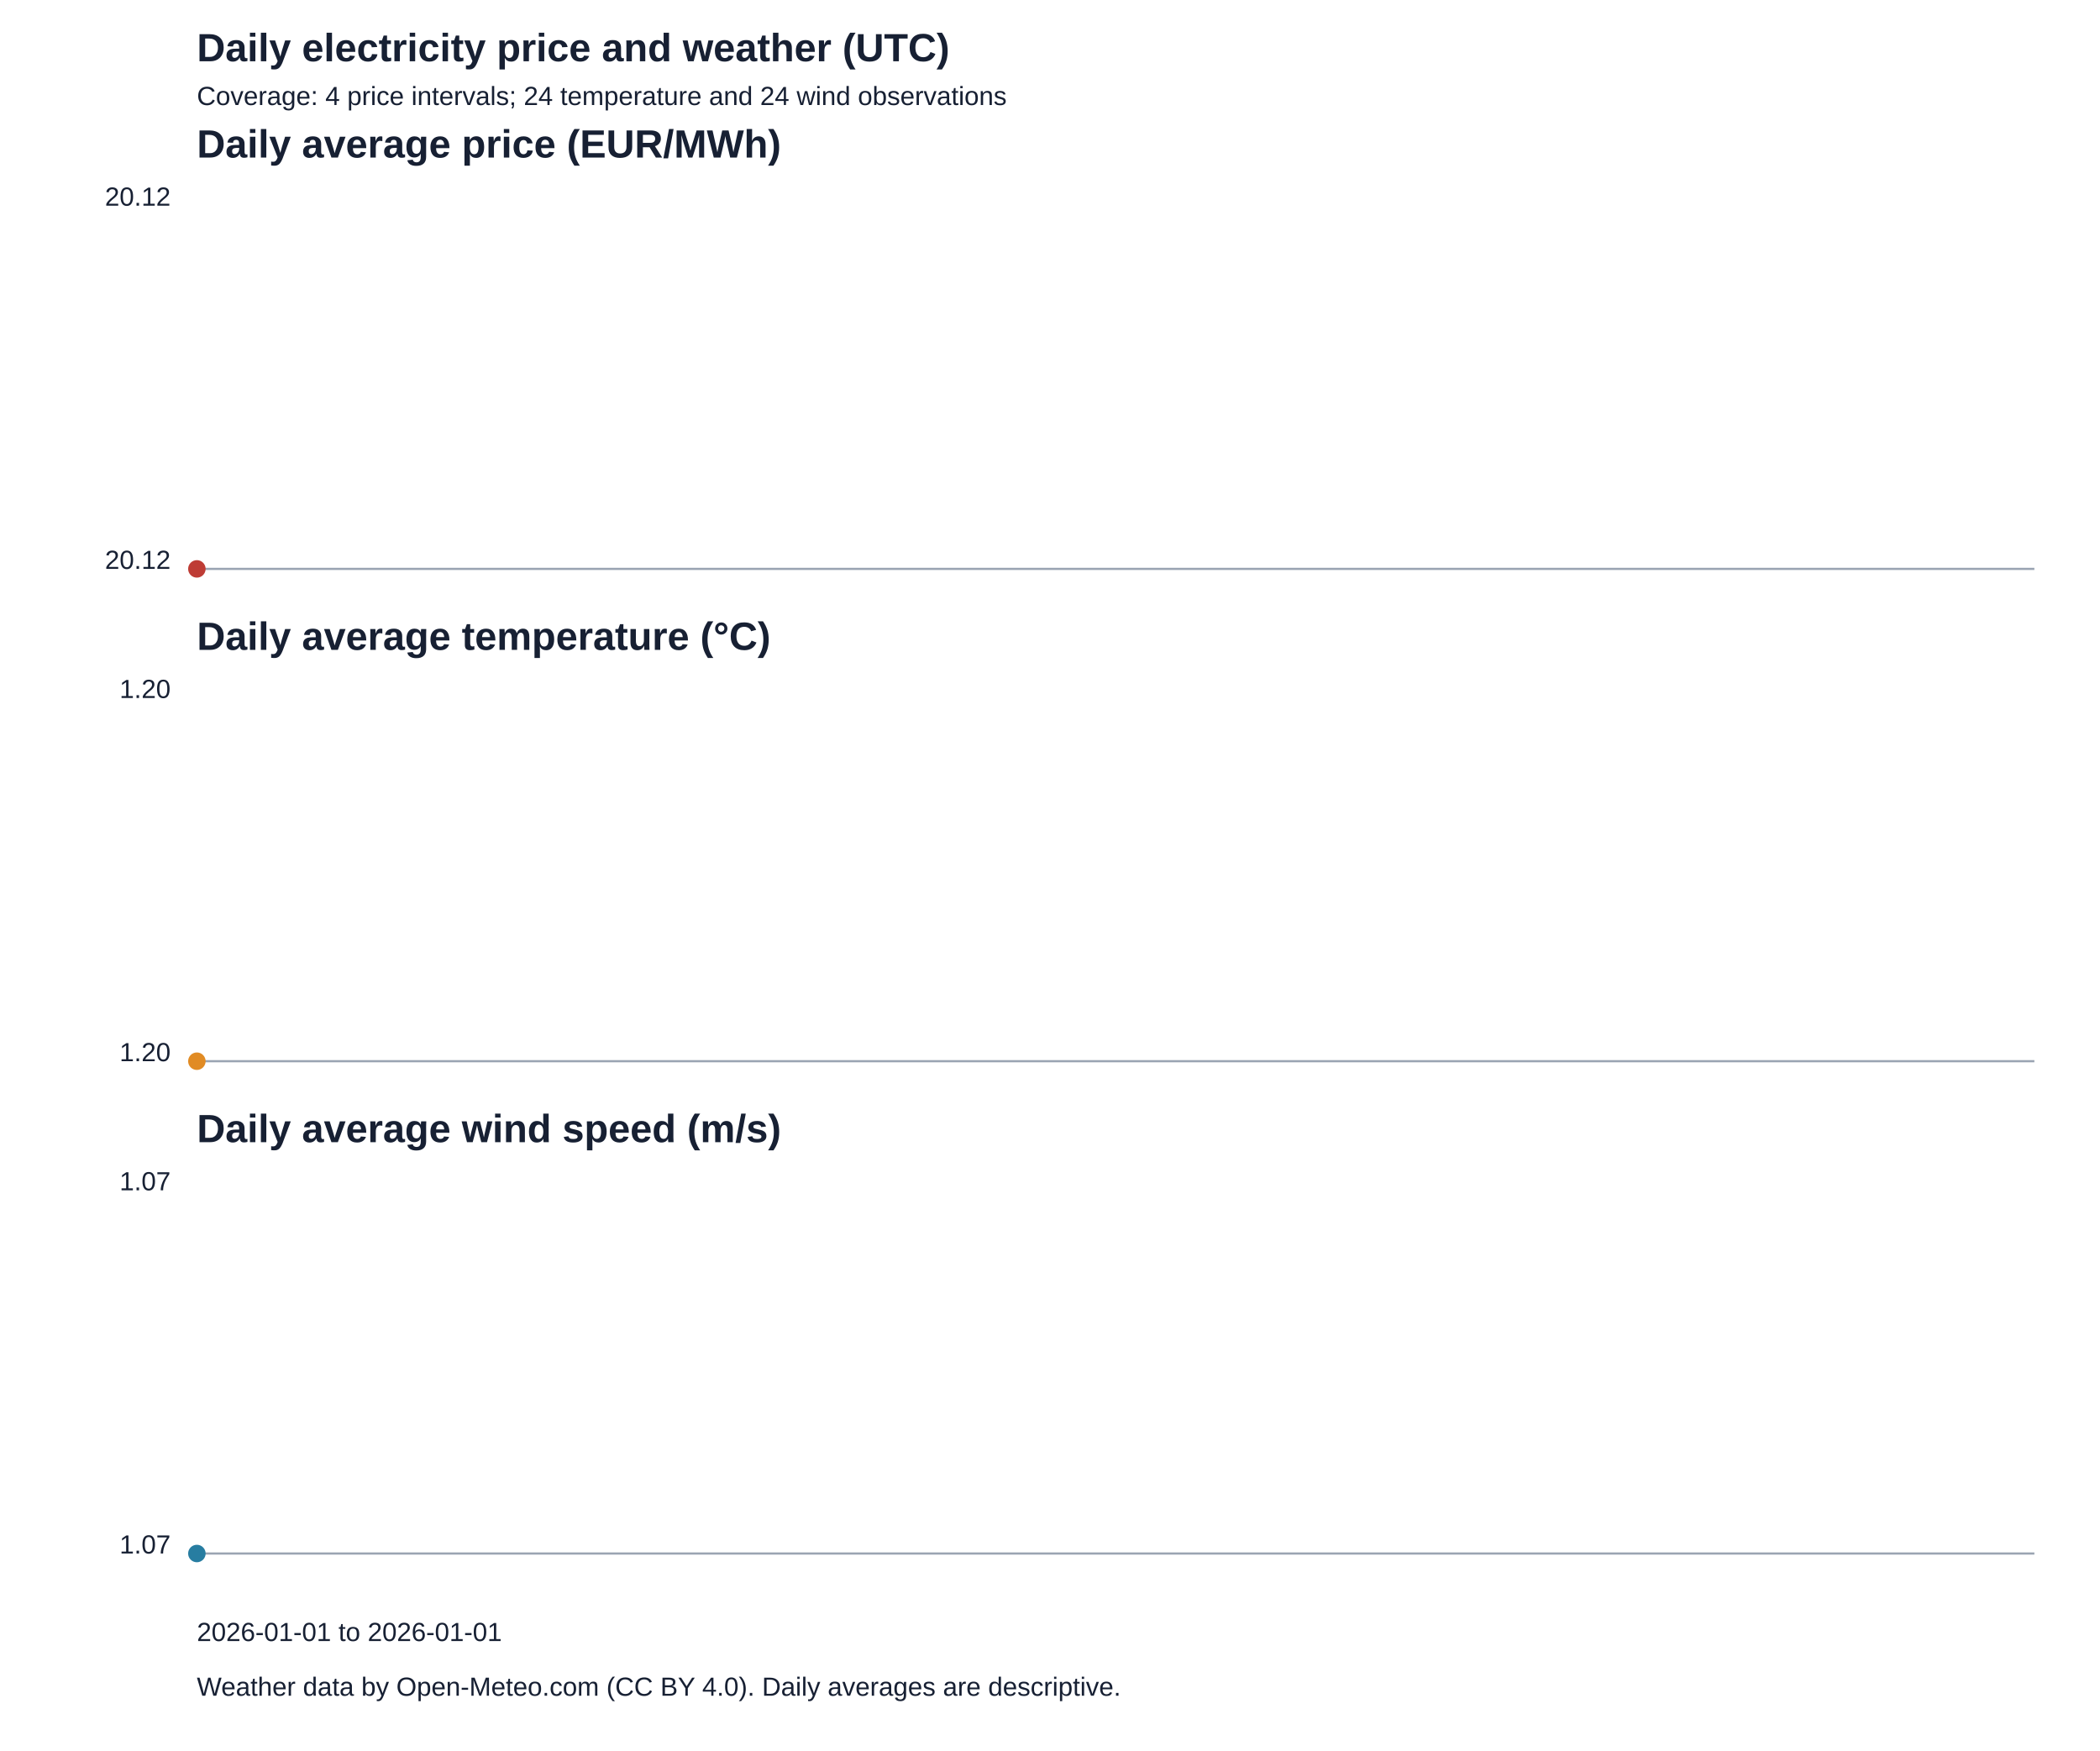
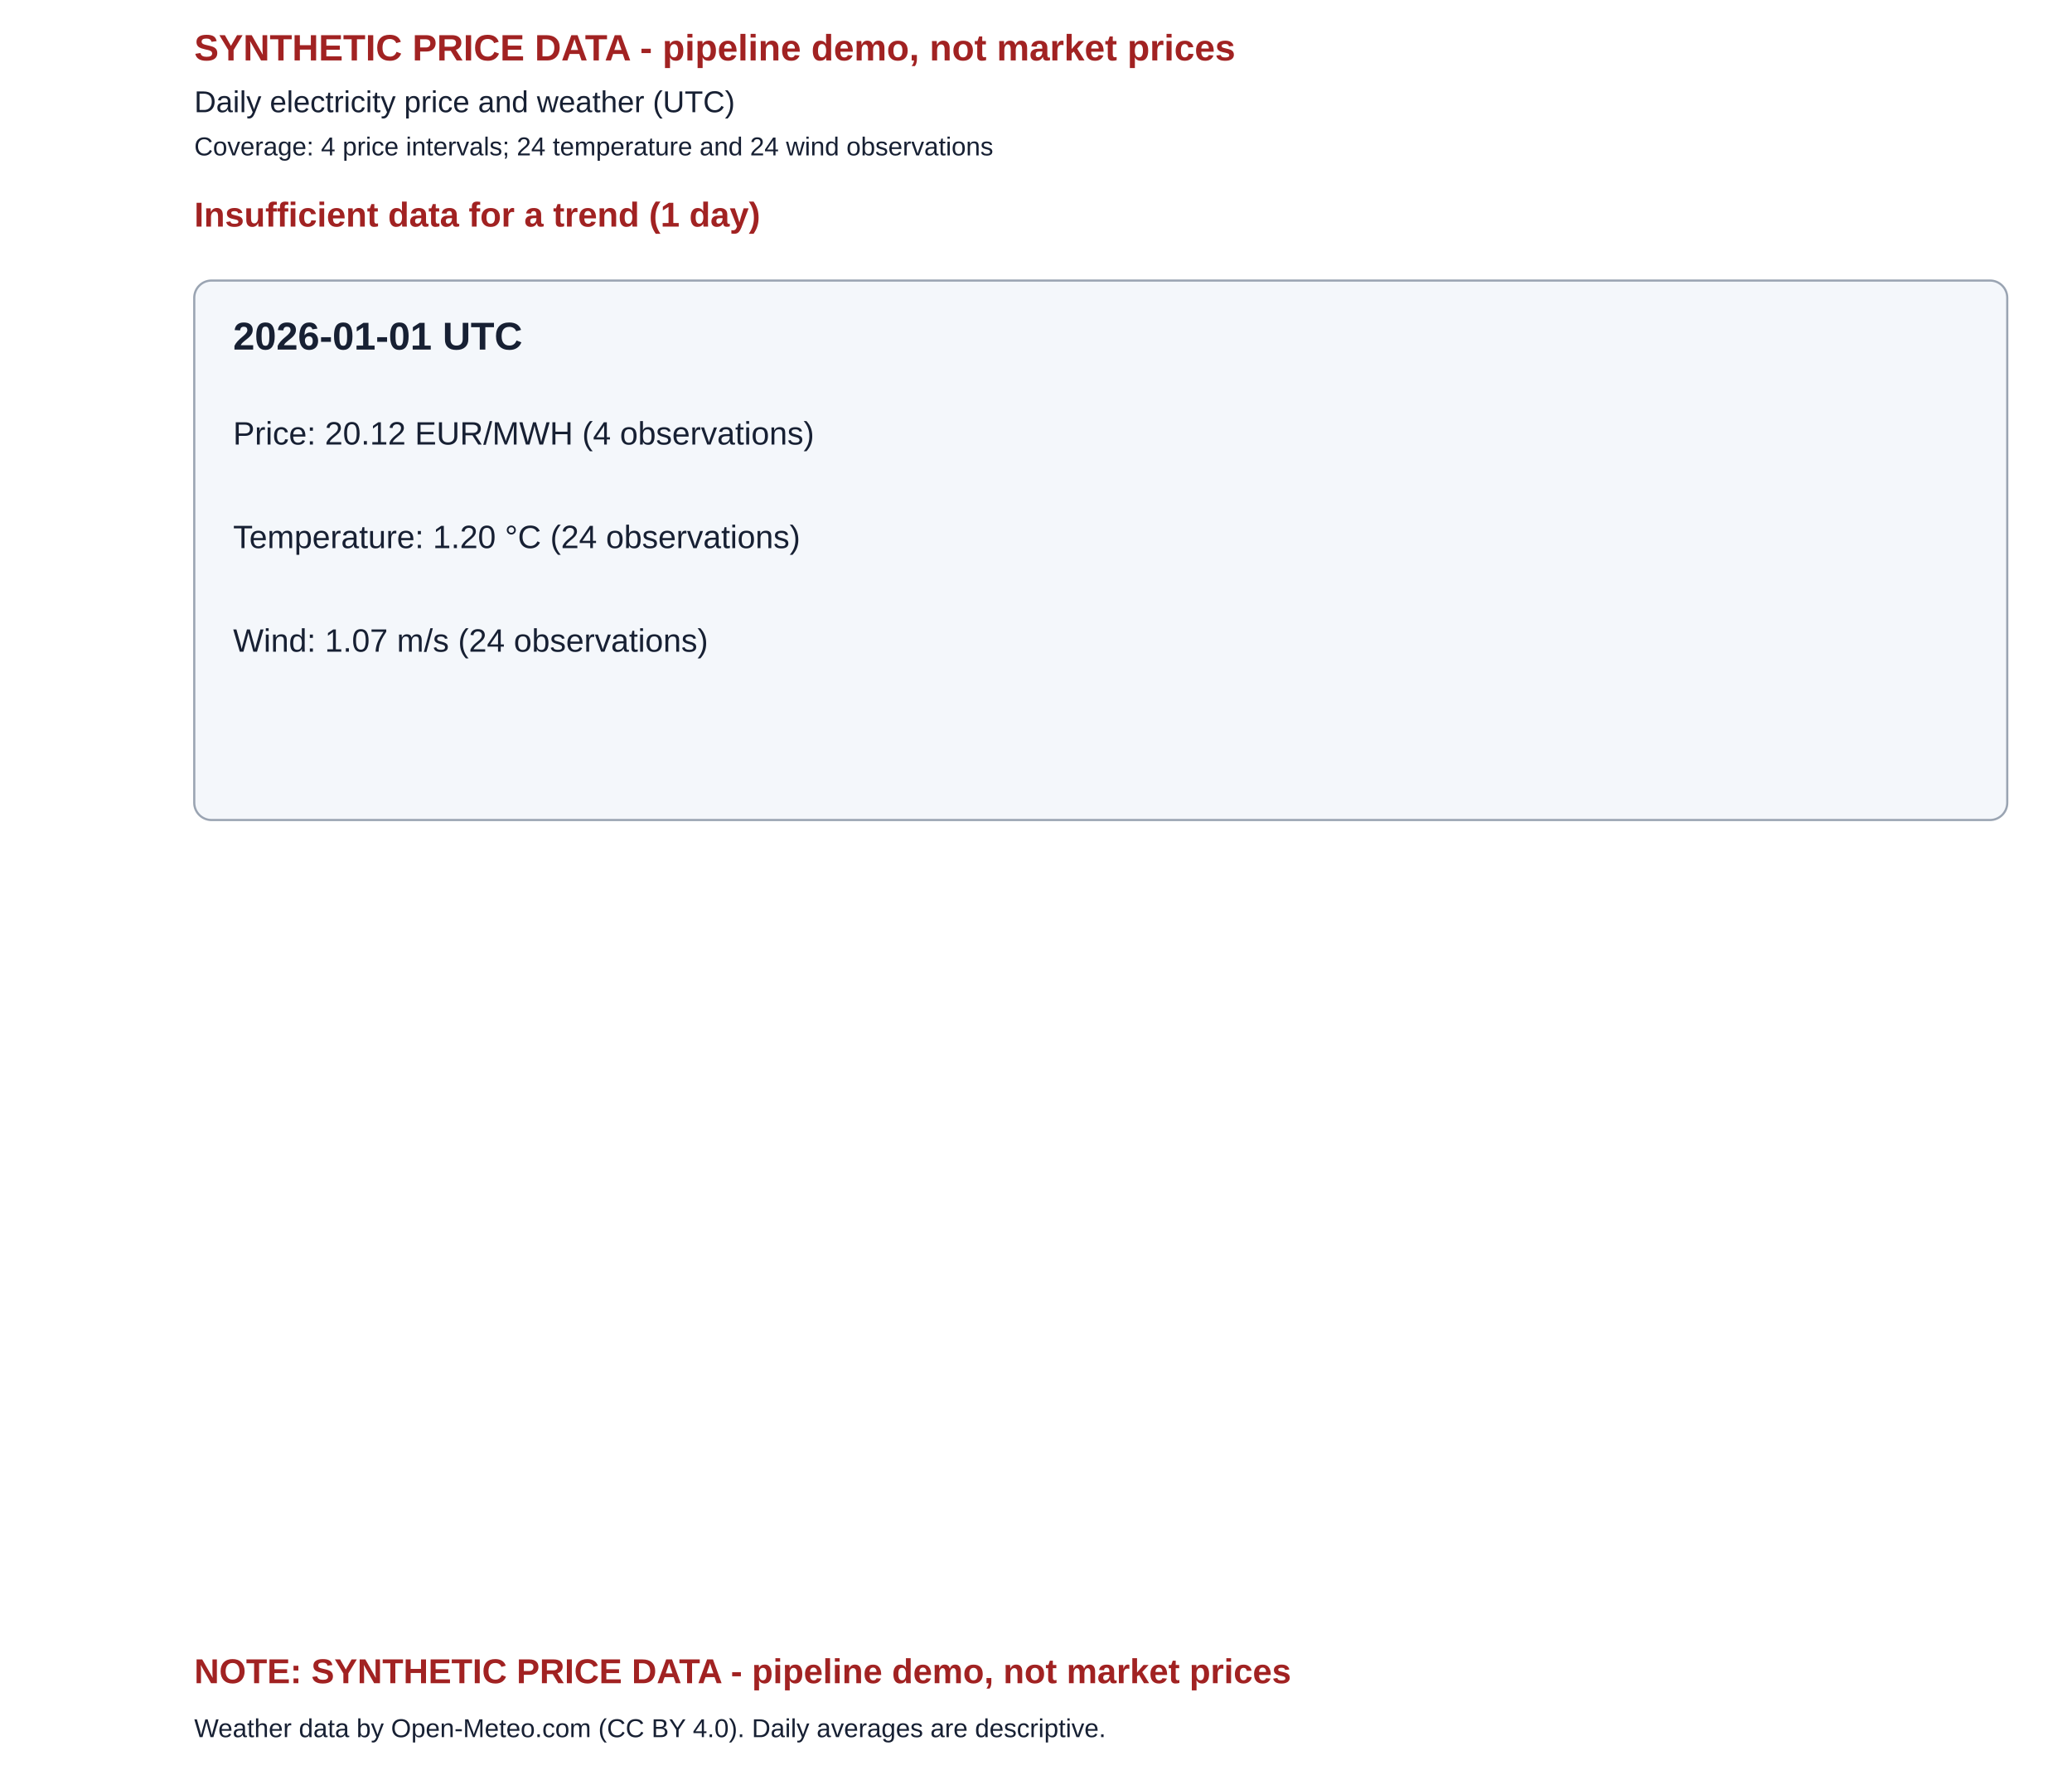
- <svg xmlns="http://www.w3.org/2000/svg" width="960" height="800" viewBox="0 0 960 800">
-   <style>text{font-family:Arial,sans-serif;fill:#172033}.title{font-size:18px;font-weight:bold}.tick,.note{font-size:12px}.axis{stroke:#9aa4b2;stroke-width:1}</style>
-   <text x="90" y="28" class="title">Daily electricity price and weather (UTC)</text>
-   <text x="90" y="48" class="note">Coverage: 4 price intervals; 24 temperature and 24 wind observations</text>
-   <text x="90" y="72" class="title">Daily average price (EUR/MWh)</text>
-   <line x1="90" y1="260" x2="930" y2="260" class="axis" />
-   <circle cx="90.0" cy="260.0" r="4" fill="#be3c35" />
-   <text x="78" y="94" text-anchor="end" class="tick">20.12</text>
-   <text x="78" y="260" text-anchor="end" class="tick">20.12</text>
-   <text x="90" y="297" class="title">Daily average temperature (°C)</text>
-   <line x1="90" y1="485" x2="930" y2="485" class="axis" />
-   <circle cx="90.0" cy="485.0" r="4" fill="#e18b24" />
-   <text x="78" y="319" text-anchor="end" class="tick">1.20</text>
-   <text x="78" y="485" text-anchor="end" class="tick">1.20</text>
-   <text x="90" y="522" class="title">Daily average wind speed (m/s)</text>
-   <line x1="90" y1="710" x2="930" y2="710" class="axis" />
-   <circle cx="90.0" cy="710.0" r="4" fill="#277da1" />
-   <text x="78" y="544" text-anchor="end" class="tick">1.07</text>
-   <text x="78" y="710" text-anchor="end" class="tick">1.07</text>
-   <text x="90" y="750" class="tick">2026-01-01 to 2026-01-01</text>
-   <text x="90" y="775" class="tick">Weather data by Open-Meteo.com (CC BY 4.0). Daily averages are descriptive.</text>
+ <svg xmlns="http://www.w3.org/2000/svg" width="960" height="820" viewBox="0 0 960 820">
+   <style>text{font-family:Arial,sans-serif;fill:#172033}.title{font-size:18px;font-weight:bold}.synthetic-title{font-size:17px;font-weight:bold;fill:#a12222}.subtitle{font-size:14px}.warning{font-size:16px;font-weight:bold;fill:#a12222}.tick,.note{font-size:12px}.axis{stroke:#9aa4b2;stroke-width:1}.card{fill:#f4f7fb;stroke:#9aa4b2;stroke-width:1}.card-title{font-size:18px;font-weight:bold}.card-value{font-size:15px}</style>
+   <text x="90" y="28" class="synthetic-title">SYNTHETIC PRICE DATA - pipeline demo, not market prices</text>
+   <text x="90" y="52" class="subtitle">Daily electricity price and weather (UTC)</text>
+   <text x="90" y="72" class="note">Coverage: 4 price intervals; 24 temperature and 24 wind observations</text>
+   <text x="90" y="105" class="warning">Insufficient data for a trend (1 day)</text>
+   <rect x="90.0" y="130" width="840.0" height="250" rx="8" class="card" />
+   <text x="108.0" y="162" class="card-title">2026-01-01 UTC</text>
+   <text x="108.0" y="206" class="card-value">Price: 20.12 EUR/MWH (4 observations)</text>
+   <text x="108.0" y="254" class="card-value">Temperature: 1.20 °C (24 observations)</text>
+   <text x="108.0" y="302" class="card-value">Wind: 1.07 m/s (24 observations)</text>
+   <text x="90" y="780" class="warning">NOTE: SYNTHETIC PRICE DATA - pipeline demo, not market prices</text>
+   <text x="90" y="805" class="tick">Weather data by Open-Meteo.com (CC BY 4.0). Daily averages are descriptive.</text>
</svg>
